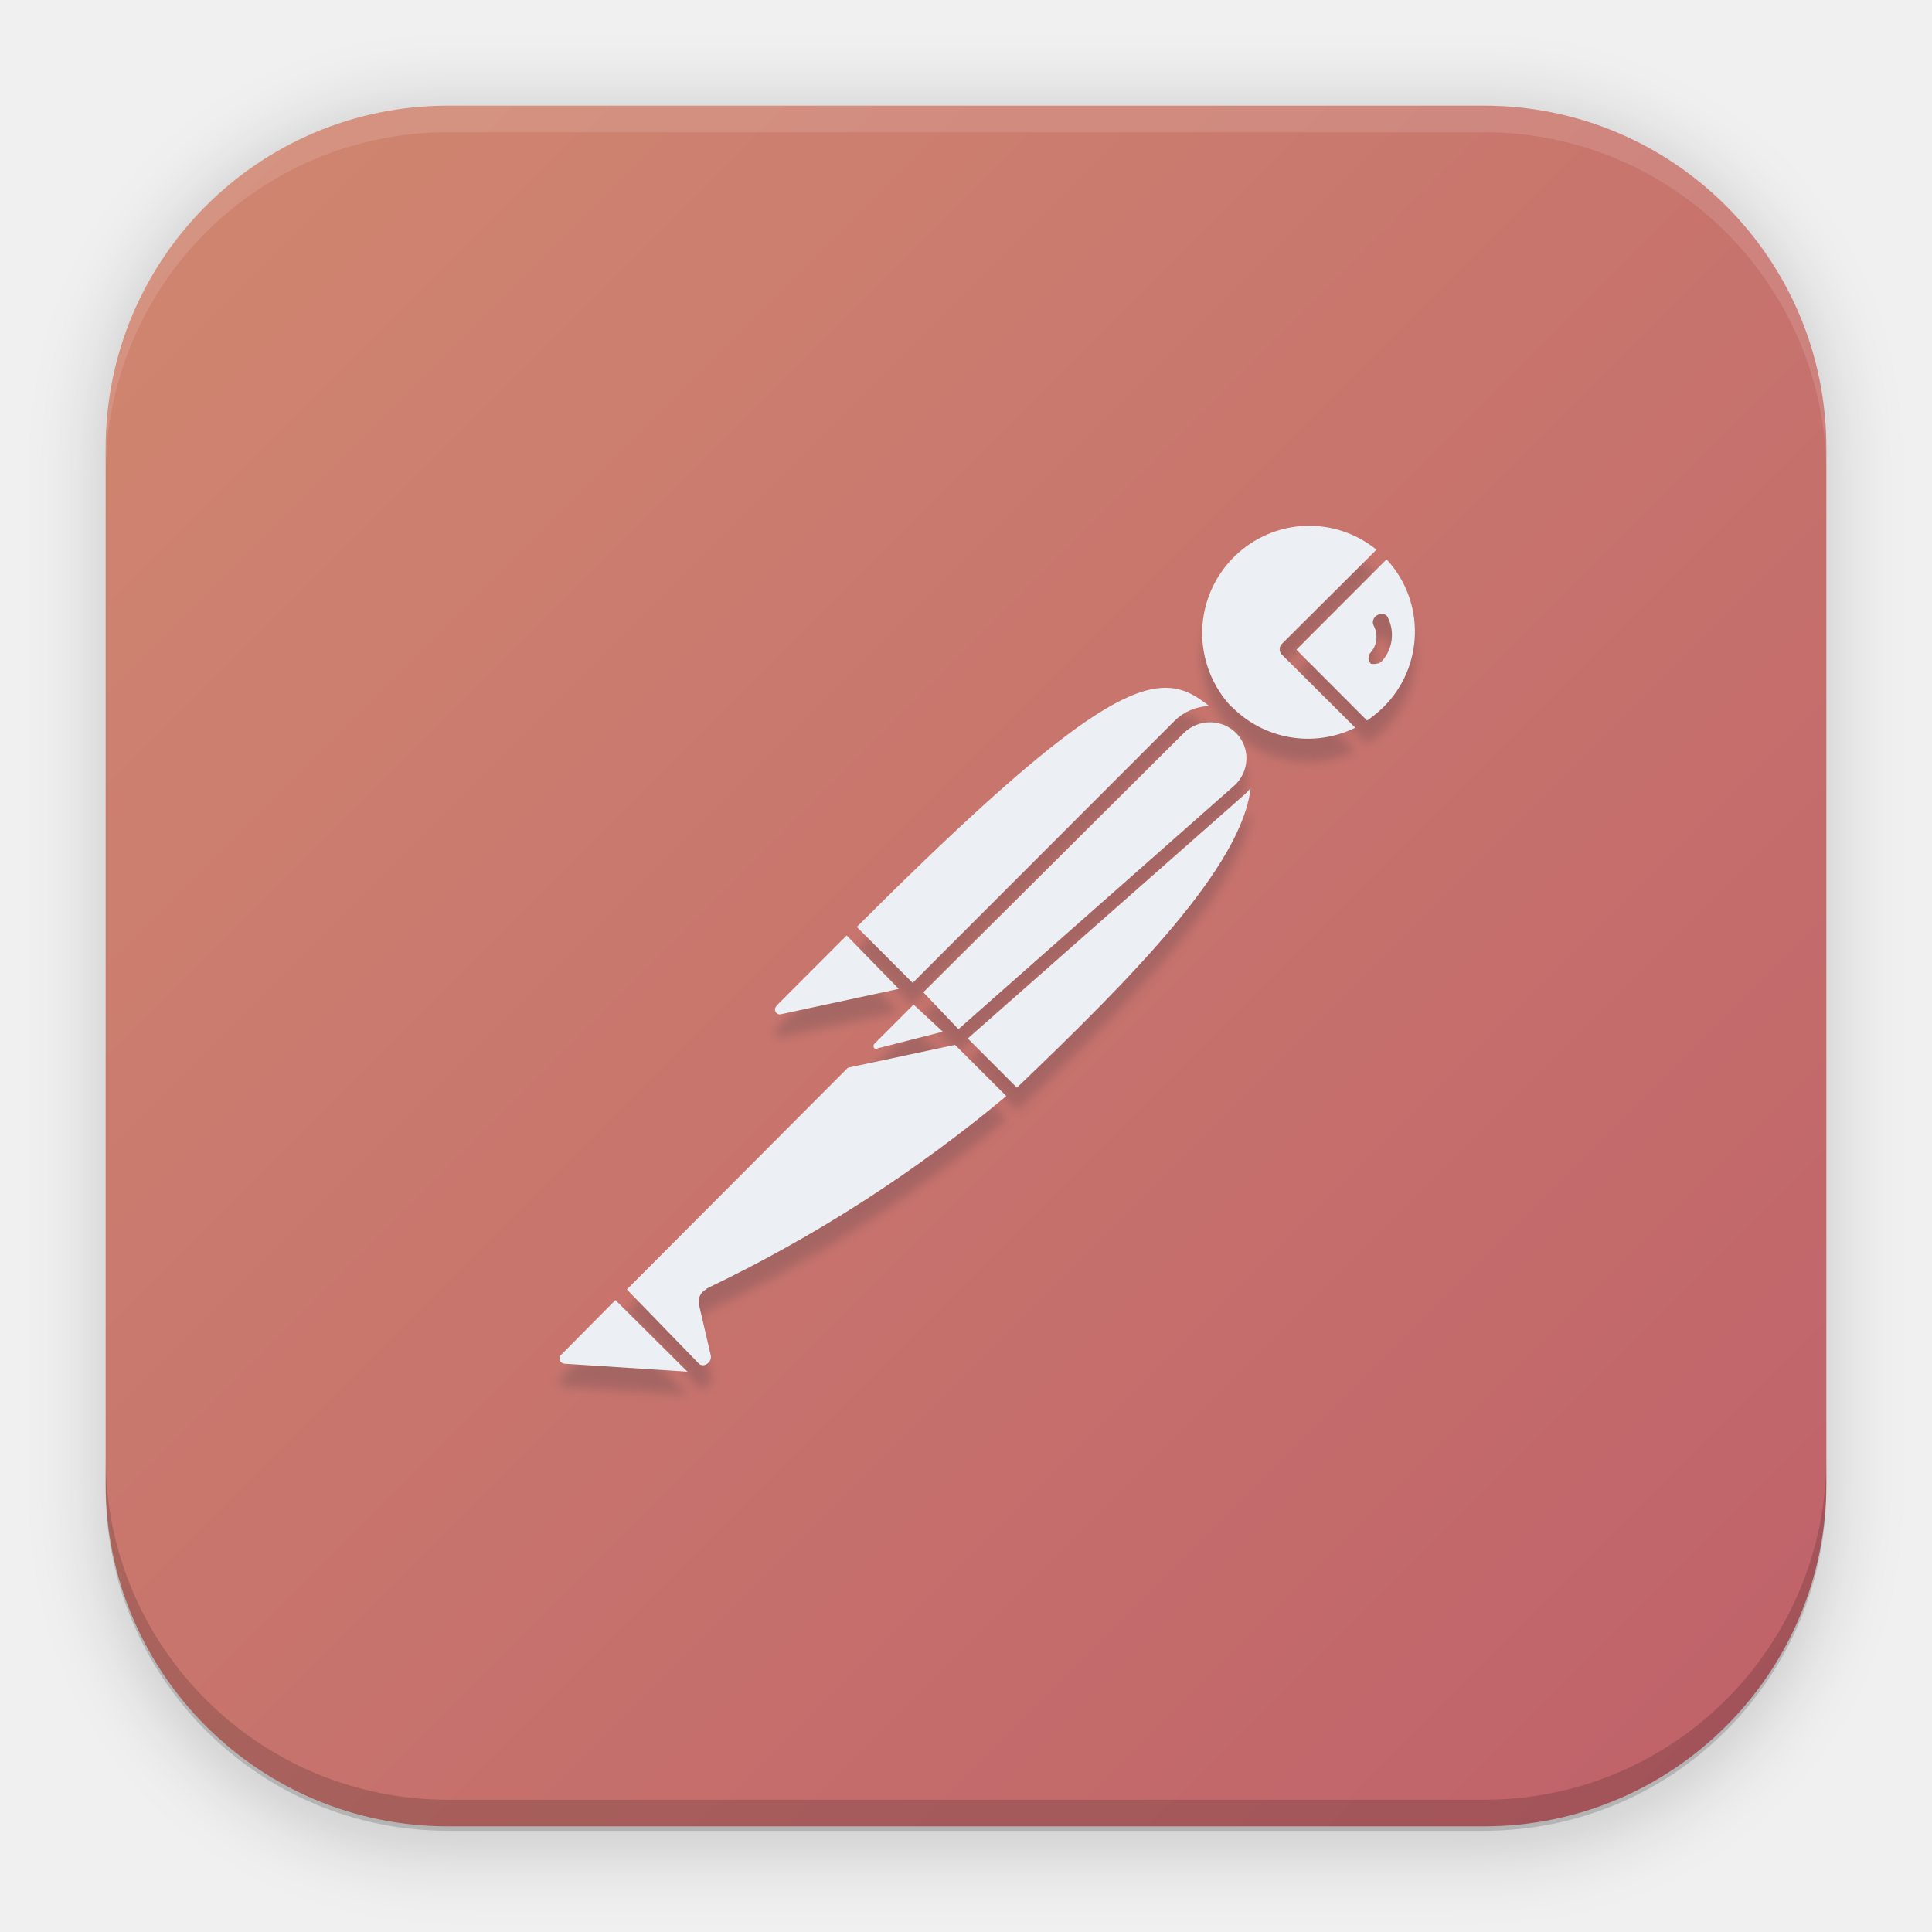
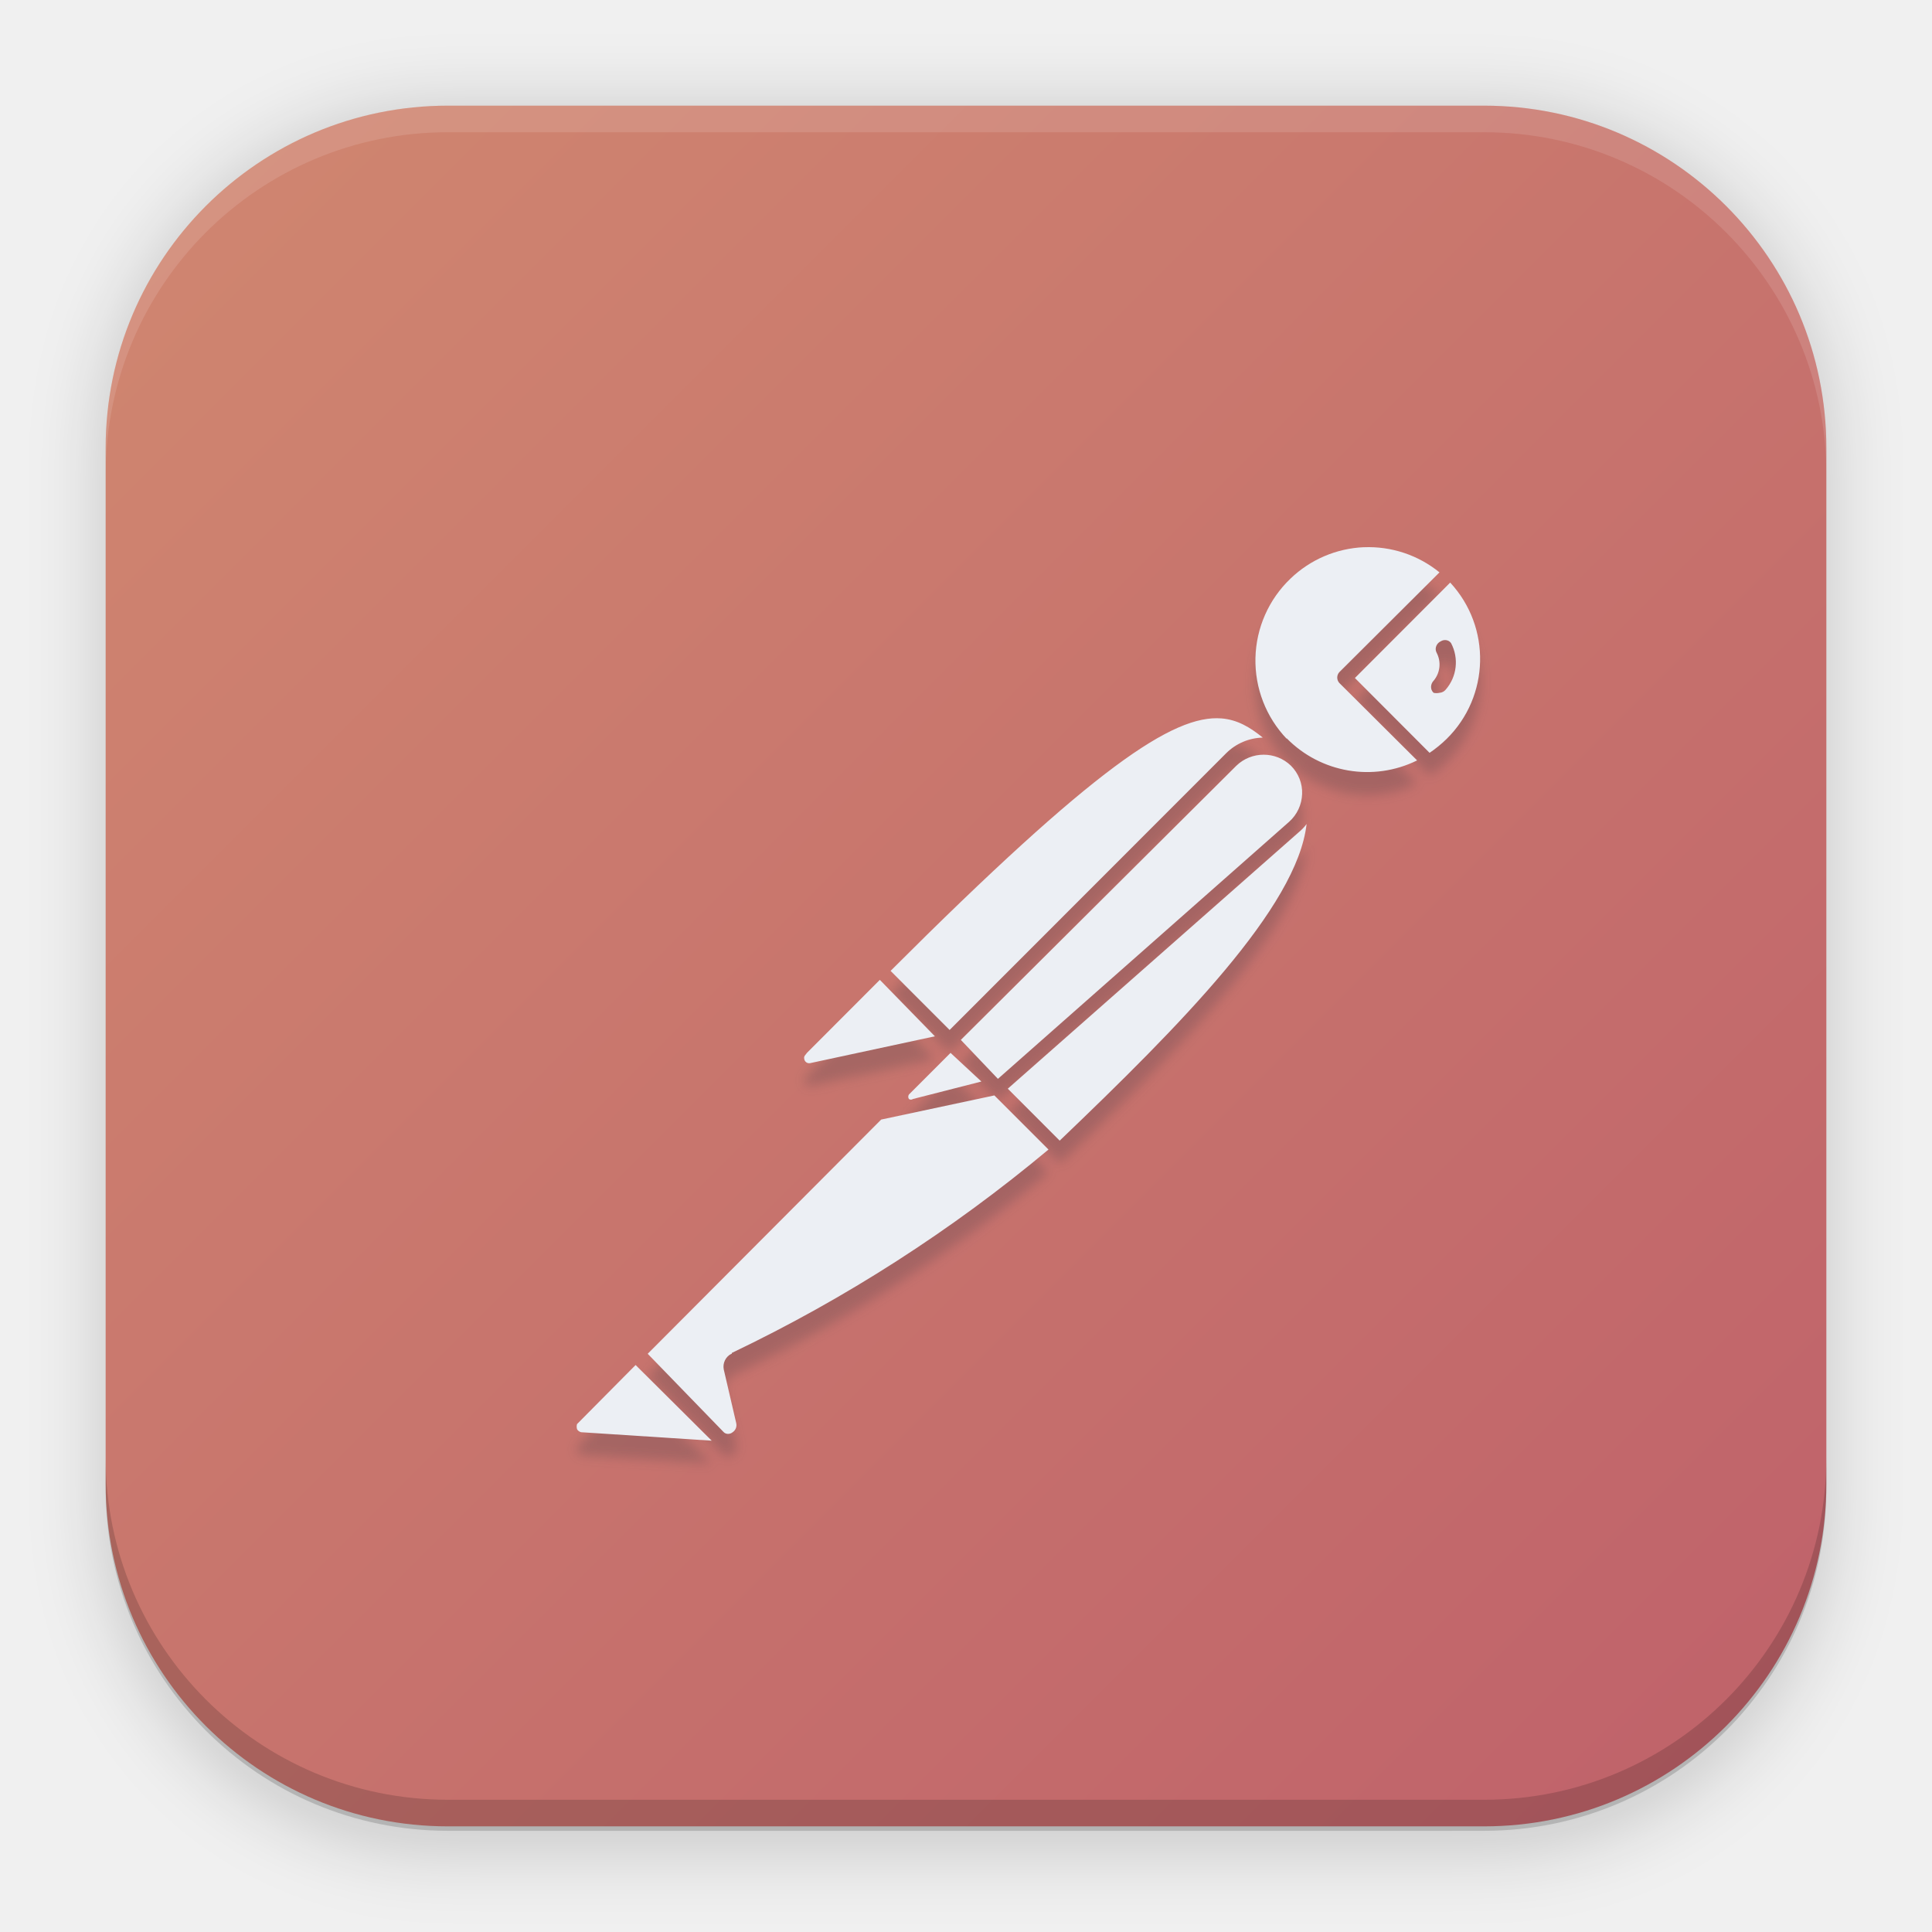
<svg xmlns="http://www.w3.org/2000/svg" width="64" height="64" version="1.1" viewBox="0 0 16.933 16.933">
  <defs>
    <filter id="tile-shadow" x="-.048" y="-.048" width="1.096" height="1.096" color-interpolation-filters="sRGB">
      <feGaussianBlur stdDeviation="0.307" />
    </filter>
    <linearGradient id="tile" x1=".926" x2="16.007" y1=".926" y2="16.007" gradientUnits="userSpaceOnUse">
      <stop stop-color="#d08770" offset="0" />
      <stop stop-color="#bf616a" offset="1" />
    </linearGradient>
    <filter id="glyph-shadow" x="-.08" y="-.08" width="1.16" height="1.16" color-interpolation-filters="sRGB">
      <feGaussianBlur stdDeviation=".18" />
    </filter>
  </defs>
  <g stroke-linecap="round" stroke-linejoin="round">
    <rect transform="matrix(.99138 0 0 1 .072989 .0019055)" x=".794" y=".905" width="15.346" height="15.346" rx="3.053" ry="3.053" fill="#000" filter="url(#tile-shadow)" opacity=".15" stroke-width="1.249" style="mix-blend-mode:normal" />
    <rect x=".926" y=".926" width="15.081" height="15.081" rx="3" ry="3" fill="url(#tile)" stroke-width="1.227" />
    <path d="m.926 12.774v.272c0 1.658 1.342 3 3 3h9.081c1.658 0 3-1.342 3-3v-.272c0 1.658-1.342 3-3 3h-9.081c-1.658 0-3-1.342-3-3" opacity=".16" />
    <path d="m.926 4.159v-.234c0-1.658 1.342-3 3-3h9.081c1.658 0 3 1.342 3 3v.234c0-1.658-1.342-3-3-3h-9.081c-1.658 0-3 1.342-3 3" fill="#fff" opacity=".12" />
    <rect x=".012" y=".006" width="16.924" height="16.927" fill="none" opacity=".15" stroke-width="1.052" />
  </g>
-   <g transform="translate(.3 .42) scale(.2575)" fill="#2e3440" filter="url(#glyph-shadow)" opacity=".22">
+   <g transform="translate(.19 .36) scale(.272)" fill="#2e3440" filter="url(#glyph-shadow)" opacity=".22">
    <path d="m43.247 17.045a3.63 3.635 0 0 1 2.438.81l-3.229 3.217a.26.26 0 0 0 0 .345l2.508 2.497a3.64 3.645 0 0 1-4.21-.72l.014.03a3.646 3.65 0 0 1 .116-5.168 3.64 3.645 0 0 1 2.363-1.012m2.783 1.14a3.61 3.615 0 0 1-.115 5.038 4 4.005 0 0 1-.549.448l-2.406-2.411zm-.12 1.856a.26.26 0 0 0-.183.036c-.13.057-.202.217-.144.346 0 .015.014.015.014.03a.81.811 0 0 1-.1.893c-.1.101-.116.274-.016.375l.016.016c.058.014.13.014.188 0a.28.28 0 0 0 .2-.102 1.33 1.332 0 0 0 .173-1.5.23.23 0 0 0-.149-.094zm-7.247 2.521c.516.043.92.287 1.328.618a1.73 1.732 0 0 0-1.181.505L29.9 32.6l-1.902-1.904c6.573-6.57 9.117-8.26 10.664-8.135m1.357 1.169c.318 0 .635.118.88.355.245.246.374.578.36.91a1.25 1.252 0 0 1-.418.896l-9.384 8.284-1.195-1.255 8.878-8.835c.245-.237.563-.355.88-.355m1.383 2.233c-.302 2.684-4.079 6.494-7.956 10.203l-1.672-1.674 9.382-8.269c.087-.072.174-.16.246-.26m-13.751 5.022 1.774 1.819-4.022.865a.16.16 0 0 1-.187-.13c-.015-.058 0-.1.043-.145l.043-.056zm2.278 2.353.994.923-2.205.563a.11.11 0 0 1-.13 0 .13.13 0 0 1 0-.144zm1.412 1.371 1.744 1.744a48.602 48.662 0 0 1-10.203 6.553v.028h-.016a.465.466 0 0 0-.244.506l.402 1.731a.275.275 0 0 1-.115.29c-.086.072-.215.072-.287 0l-2.451-2.527 7.523-7.547zm-11.56 8.687 2.452 2.438-4.21-.273c-.057-.015-.116-.06-.13-.102a.3.3 0 0 1 0-.159z" />
  </g>
-   <g transform="translate(.3 .22) scale(.2575)" fill="#eceff4">
+   <g transform="translate(.19 .16) scale(.272)" fill="#eceff4">
    <path d="m43.247 17.045a3.63 3.635 0 0 1 2.438.81l-3.229 3.217a.26.26 0 0 0 0 .345l2.508 2.497a3.64 3.645 0 0 1-4.21-.72l.014.03a3.646 3.65 0 0 1 .116-5.168 3.64 3.645 0 0 1 2.363-1.012m2.783 1.14a3.61 3.615 0 0 1-.115 5.038 4 4.005 0 0 1-.549.448l-2.406-2.411zm-.12 1.856a.26.26 0 0 0-.183.036c-.13.057-.202.217-.144.346 0 .015.014.015.014.03a.81.811 0 0 1-.1.893c-.1.101-.116.274-.016.375l.016.016c.058.014.13.014.188 0a.28.28 0 0 0 .2-.102 1.33 1.332 0 0 0 .173-1.5.23.23 0 0 0-.149-.094zm-7.247 2.521c.516.043.92.287 1.328.618a1.73 1.732 0 0 0-1.181.505L29.9 32.6l-1.902-1.904c6.573-6.57 9.117-8.26 10.664-8.135m1.357 1.169c.318 0 .635.118.88.355.245.246.374.578.36.91a1.25 1.252 0 0 1-.418.896l-9.384 8.284-1.195-1.255 8.878-8.835c.245-.237.563-.355.88-.355m1.383 2.233c-.302 2.684-4.079 6.494-7.956 10.203l-1.672-1.674 9.382-8.269c.087-.072.174-.16.246-.26m-13.751 5.022 1.774 1.819-4.022.865a.16.16 0 0 1-.187-.13c-.015-.058 0-.1.043-.145l.043-.056zm2.278 2.353.994.923-2.205.563a.11.11 0 0 1-.13 0 .13.13 0 0 1 0-.144zm1.412 1.371 1.744 1.744a48.602 48.662 0 0 1-10.203 6.553v.028h-.016a.465.466 0 0 0-.244.506l.402 1.731a.275.275 0 0 1-.115.29c-.086.072-.215.072-.287 0l-2.451-2.527 7.523-7.547zm-11.56 8.687 2.452 2.438-4.21-.273c-.057-.015-.116-.06-.13-.102a.3.3 0 0 1 0-.159z" />
  </g>
</svg>
